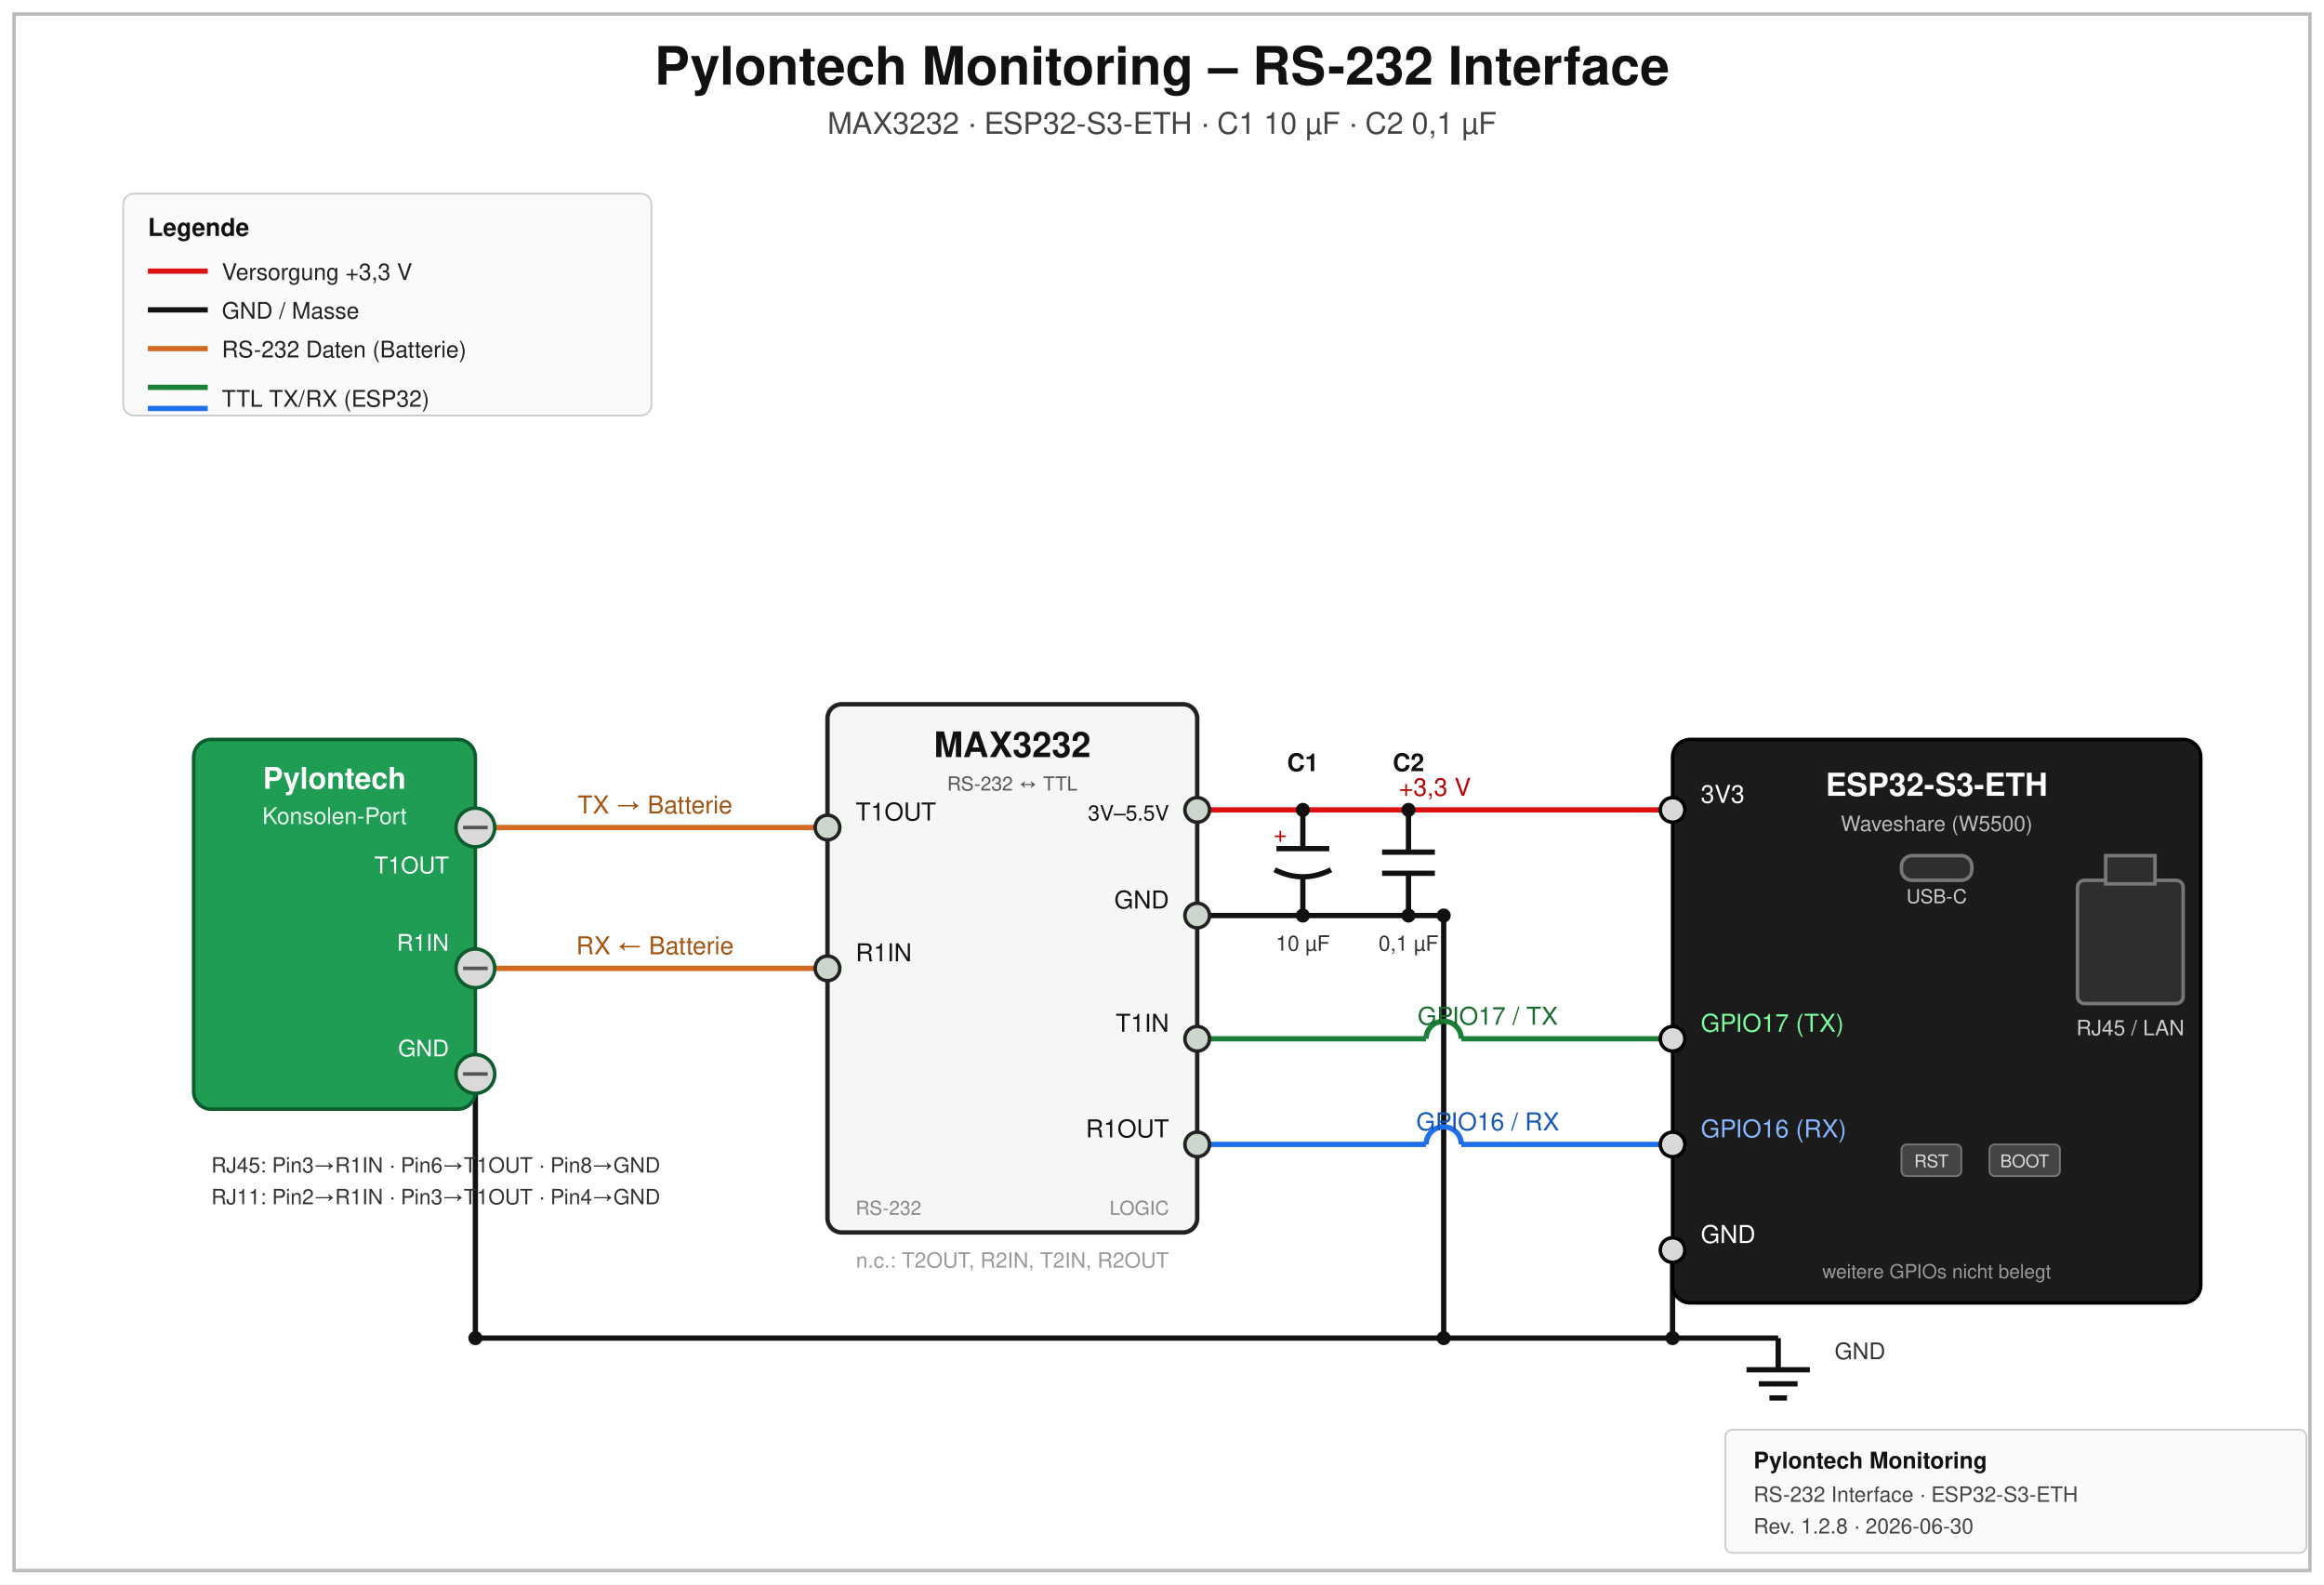
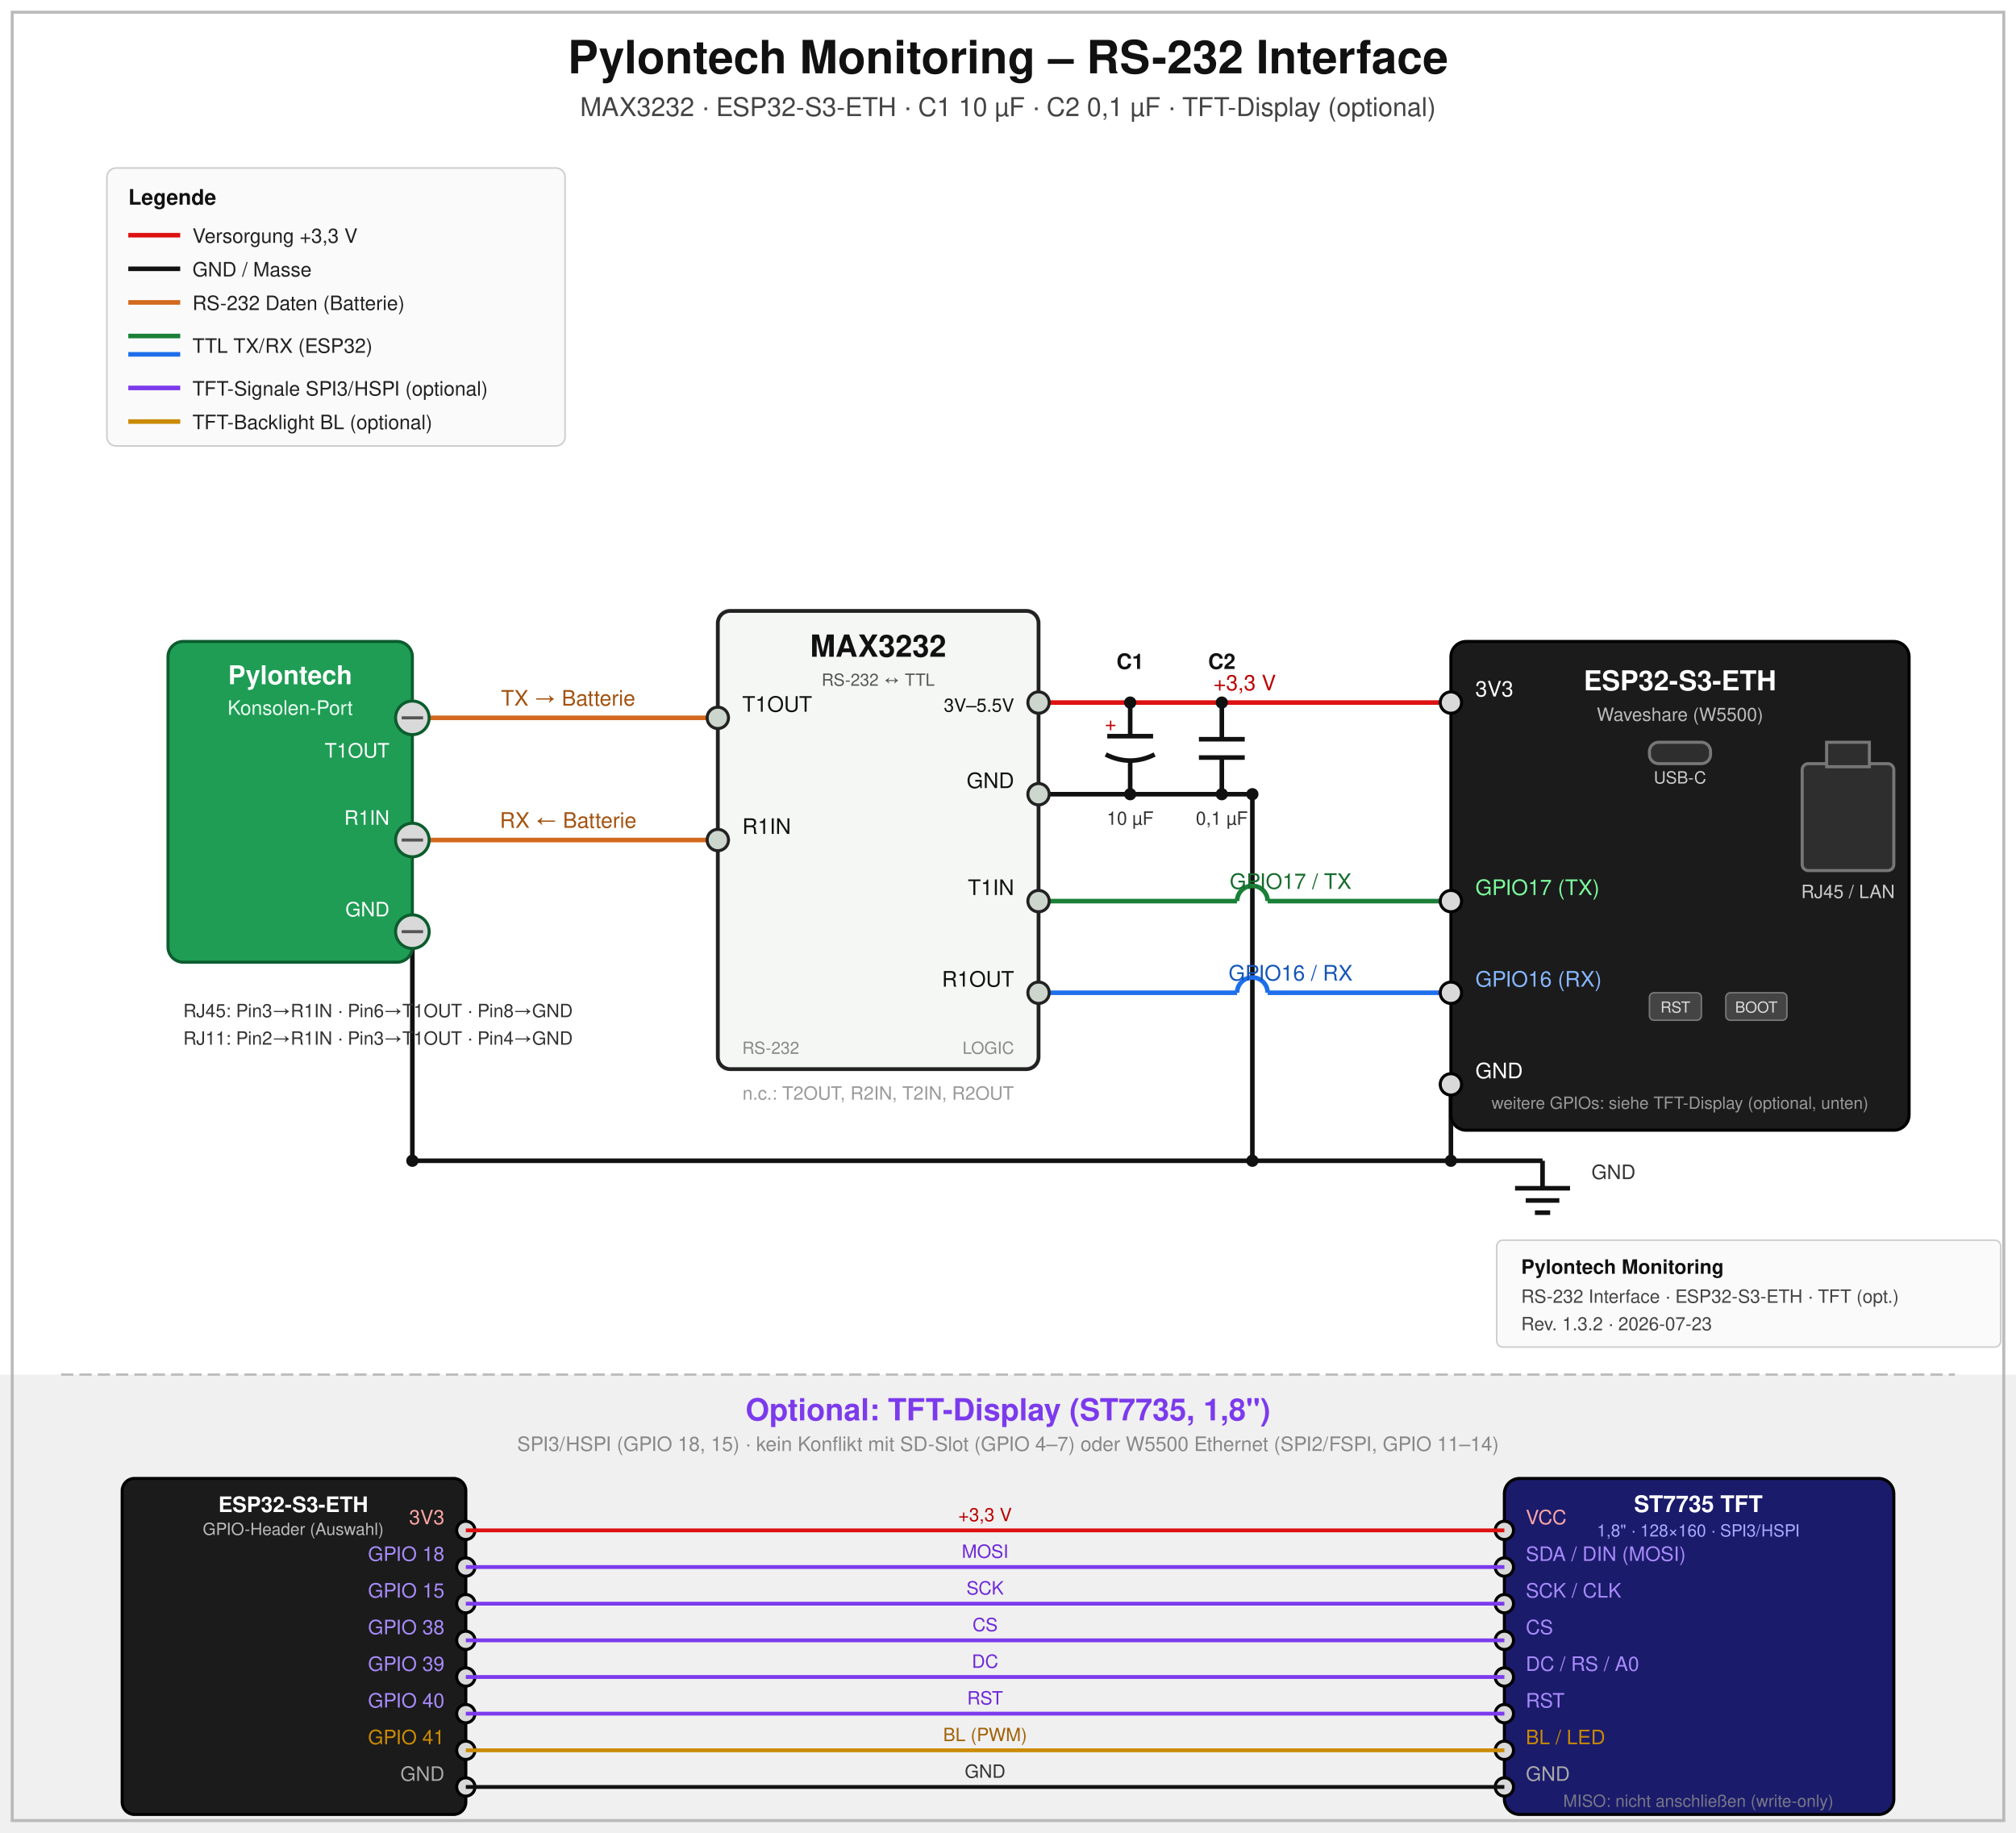
- <svg xmlns="http://www.w3.org/2000/svg" width="1320" height="900" viewBox="0 0 1320 900" font-family="Helvetica, Arial, sans-serif">
+ <svg xmlns="http://www.w3.org/2000/svg" width="1320" height="1200" viewBox="0 0 1320 1200" font-family="Helvetica, Arial, sans-serif">
  <rect x="0" y="0" width="1320" height="900" fill="#ffffff" />
-   <rect x="8" y="8" width="1304" height="884" fill="none" stroke="#bbbbbb" stroke-width="2" />
+   <rect x="8" y="8" width="1304" height="1184" fill="none" stroke="#bbbbbb" stroke-width="2" />
  <text x="660" y="48" text-anchor="middle" font-size="30" font-weight="bold" fill="#111">Pylontech Monitoring – RS-232 Interface</text>
-   <text x="660" y="76" text-anchor="middle" font-size="17" fill="#444">MAX3232 · ESP32-S3-ETH · C1 10 µF · C2 0,1 µF</text>
+   <text x="660" y="76" text-anchor="middle" font-size="17" fill="#444">MAX3232 · ESP32-S3-ETH · C1 10 µF · C2 0,1 µF · TFT-Display (optional)</text>
  <line x1="270" y1="470" x2="470" y2="470" stroke="#d2691e" stroke-width="3" />
  <line x1="270" y1="550" x2="470" y2="550" stroke="#d2691e" stroke-width="3" />
  <line x1="270" y1="610" x2="270" y2="760" stroke="#111" stroke-width="3" />
  <line x1="680" y1="460" x2="950" y2="460" stroke="#d11" stroke-width="3" />
  <line x1="680" y1="520" x2="820" y2="520" stroke="#111" stroke-width="3" />
  <line x1="820" y1="520" x2="820" y2="760" stroke="#111" stroke-width="3" />
  <line x1="680" y1="590" x2="810" y2="590" stroke="#1a7f37" stroke-width="3" />
  <path d="M810,590 A10,10 0 0 1 830,590" fill="none" stroke="#1a7f37" stroke-width="3" />
  <line x1="830" y1="590" x2="950" y2="590" stroke="#1a7f37" stroke-width="3" />
  <line x1="680" y1="650" x2="810" y2="650" stroke="#1f6feb" stroke-width="3" />
  <path d="M810,650 A10,10 0 0 1 830,650" fill="none" stroke="#1f6feb" stroke-width="3" />
  <line x1="830" y1="650" x2="950" y2="650" stroke="#1f6feb" stroke-width="3" />
  <line x1="950" y1="710" x2="950" y2="760" stroke="#111" stroke-width="3" />
  <line x1="270" y1="760" x2="1010" y2="760" stroke="#111" stroke-width="3" />
  <text x="372" y="462" text-anchor="middle" font-size="14" fill="#a4520f">TX → Batterie</text>
  <text x="372" y="542" text-anchor="middle" font-size="14" fill="#a4520f">RX ← Batterie</text>
  <text x="815" y="452" text-anchor="middle" font-size="14" fill="#b00">+3,3 V</text>
  <text x="845" y="582" text-anchor="middle" font-size="14" fill="#176c2e">GPIO17 / TX</text>
  <text x="845" y="642" text-anchor="middle" font-size="14" fill="#1456b8">GPIO16 / RX</text>
  <g fill="#111">
    <circle cx="740" cy="460" r="4" />
    <circle cx="800" cy="460" r="4" />
    <circle cx="740" cy="520" r="4" />
    <circle cx="800" cy="520" r="4" />
    <circle cx="820" cy="520" r="4" />
    <circle cx="270" cy="760" r="4" />
    <circle cx="820" cy="760" r="4" />
    <circle cx="950" cy="760" r="4" />
  </g>
  <rect x="110" y="420" width="160" height="210" rx="10" fill="#1f9d55" stroke="#0c5c2e" stroke-width="2" />
  <text x="190" y="448" text-anchor="middle" font-size="17" font-weight="bold" fill="#ffffff">Pylontech</text>
  <text x="190" y="468" text-anchor="middle" font-size="13" fill="#eafff1">Konsolen-Port</text>
  <g stroke="#0c5c2e" stroke-width="2" fill="#d9d9d9">
    <circle cx="270" cy="470" r="11" />
    <circle cx="270" cy="550" r="11" />
    <circle cx="270" cy="610" r="11" />
  </g>
  <g stroke="#555" stroke-width="2">
    <line x1="263" y1="470" x2="277" y2="470" />
    <line x1="263" y1="550" x2="277" y2="550" />
    <line x1="263" y1="610" x2="277" y2="610" />
  </g>
  <text x="255" y="496" text-anchor="end" font-size="13" fill="#ffffff">T1OUT</text>
  <text x="255" y="540" text-anchor="end" font-size="13" fill="#ffffff">R1IN</text>
  <text x="255" y="600" text-anchor="end" font-size="13" fill="#ffffff">GND</text>
  <text x="120" y="666" font-size="12" fill="#333">RJ45: Pin3→R1IN · Pin6→T1OUT · Pin8→GND</text>
  <text x="120" y="684" font-size="12" fill="#333">RJ11: Pin2→R1IN · Pin3→T1OUT · Pin4→GND</text>
  <rect x="470" y="400" width="210" height="300" rx="8" fill="#f5f7f5" stroke="#222" stroke-width="2.5" />
  <text x="575" y="430" text-anchor="middle" font-size="20" font-weight="bold" fill="#111">MAX3232</text>
  <text x="575" y="449" text-anchor="middle" font-size="11" fill="#555">RS-232 ↔ TTL</text>
  <text x="486" y="690" font-size="11" fill="#888">RS-232</text>
  <text x="664" y="690" text-anchor="end" font-size="11" fill="#888">LOGIC</text>
  <g fill="#cdd6cd" stroke="#222" stroke-width="2">
    <circle cx="470" cy="470" r="7" />
    <circle cx="470" cy="550" r="7" />
  </g>
  <text x="486" y="466" font-size="14" fill="#111">T1OUT</text>
  <text x="486" y="546" font-size="14" fill="#111">R1IN</text>
  <g fill="#cdd6cd" stroke="#222" stroke-width="2">
    <circle cx="680" cy="460" r="7" />
    <circle cx="680" cy="520" r="7" />
    <circle cx="680" cy="590" r="7" />
    <circle cx="680" cy="650" r="7" />
  </g>
  <text x="664" y="466" text-anchor="end" font-size="12" fill="#111">3V–5.5V</text>
  <text x="664" y="516" text-anchor="end" font-size="14" fill="#111">GND</text>
  <text x="664" y="586" text-anchor="end" font-size="14" fill="#111">T1IN</text>
  <text x="664" y="646" text-anchor="end" font-size="14" fill="#111">R1OUT</text>
  <text x="575" y="720" text-anchor="middle" font-size="12" fill="#999">n.c.: T2OUT, R2IN, T2IN, R2OUT</text>
  <line x1="740" y1="460" x2="740" y2="482" stroke="#111" stroke-width="3" />
  <line x1="725" y1="482" x2="755" y2="482" stroke="#111" stroke-width="3" />
  <path d="M724,494 Q740,502 756,494" fill="none" stroke="#111" stroke-width="3" />
  <line x1="740" y1="497" x2="740" y2="520" stroke="#111" stroke-width="3" />
  <text x="731" y="478" text-anchor="end" font-size="13" fill="#b00">+</text>
  <text x="740" y="438" text-anchor="middle" font-size="14" font-weight="bold" fill="#111">C1</text>
  <text x="740" y="540" text-anchor="middle" font-size="12" fill="#333">10 µF</text>
  <line x1="800" y1="460" x2="800" y2="484" stroke="#111" stroke-width="3" />
  <line x1="785" y1="484" x2="815" y2="484" stroke="#111" stroke-width="3" />
  <line x1="785" y1="496" x2="815" y2="496" stroke="#111" stroke-width="3" />
  <line x1="800" y1="496" x2="800" y2="520" stroke="#111" stroke-width="3" />
  <text x="800" y="438" text-anchor="middle" font-size="14" font-weight="bold" fill="#111">C2</text>
  <text x="800" y="540" text-anchor="middle" font-size="12" fill="#333">0,1 µF</text>
  <rect x="950" y="420" width="300" height="320" rx="10" fill="#1b1b1b" stroke="#000" stroke-width="2" />
  <text x="1100" y="452" text-anchor="middle" font-size="18" font-weight="bold" fill="#ffffff">ESP32-S3-ETH</text>
  <text x="1100" y="472" text-anchor="middle" font-size="12" fill="#bbb">Waveshare (W5500)</text>
  <g fill="#d9d9d9" stroke="#000" stroke-width="2">
    <circle cx="950" cy="460" r="7" />
    <circle cx="950" cy="590" r="7" />
    <circle cx="950" cy="650" r="7" />
    <circle cx="950" cy="710" r="7" />
  </g>
  <text x="966" y="456" font-size="14" fill="#fff">3V3</text>
  <text x="966" y="586" font-size="14" fill="#7CFC9E">GPIO17 (TX)</text>
  <text x="966" y="646" font-size="14" fill="#86b7ff">GPIO16 (RX)</text>
  <text x="966" y="706" font-size="14" fill="#fff">GND</text>
  <rect x="1180" y="500" width="60" height="70" rx="4" fill="#2e2e2e" stroke="#777" stroke-width="2" />
  <rect x="1196" y="486" width="28" height="16" fill="#2e2e2e" stroke="#777" stroke-width="2" />
  <text x="1210" y="588" text-anchor="middle" font-size="12" fill="#ccc">RJ45 / LAN</text>
  <rect x="1080" y="486" width="40" height="14" rx="6" fill="#2e2e2e" stroke="#777" stroke-width="2" />
  <text x="1100" y="513" text-anchor="middle" font-size="11" fill="#ccc">USB-C</text>
  <rect x="1080" y="650" width="34" height="18" rx="3" fill="#444" stroke="#777" />
  <text x="1097" y="663" text-anchor="middle" font-size="10" fill="#ddd">RST</text>
  <rect x="1130" y="650" width="40" height="18" rx="3" fill="#444" stroke="#777" />
  <text x="1150" y="663" text-anchor="middle" font-size="10" fill="#ddd">BOOT</text>
-   <text x="1100" y="726" text-anchor="middle" font-size="11" fill="#999">weitere GPIOs nicht belegt</text>
+   <text x="1100" y="726" text-anchor="middle" font-size="11" fill="#999">weitere GPIOs: siehe TFT-Display (optional, unten)</text>
  <line x1="1010" y1="760" x2="1010" y2="778" stroke="#111" stroke-width="3" />
  <line x1="992" y1="778" x2="1028" y2="778" stroke="#111" stroke-width="3" />
  <line x1="999" y1="786" x2="1021" y2="786" stroke="#111" stroke-width="3" />
  <line x1="1005" y1="794" x2="1015" y2="794" stroke="#111" stroke-width="3" />
  <text x="1042" y="772" font-size="13" fill="#333">GND</text>
-   <rect x="70" y="110" width="300" height="126" rx="6" fill="#fafafa" stroke="#ccc" />
+   <rect x="70" y="110" width="300" height="182" rx="6" fill="#fafafa" stroke="#ccc" />
  <text x="84" y="134" font-size="14" font-weight="bold" fill="#111">Legende</text>
  <g font-size="13" fill="#222">
    <line x1="84" y1="154" x2="118" y2="154" stroke="#d11" stroke-width="3" />
    <text x="126" y="159">Versorgung +3,3 V</text>
    <line x1="84" y1="176" x2="118" y2="176" stroke="#111" stroke-width="3" />
    <text x="126" y="181">GND / Masse</text>
    <line x1="84" y1="198" x2="118" y2="198" stroke="#d2691e" stroke-width="3" />
    <text x="126" y="203">RS-232 Daten (Batterie)</text>
    <line x1="84" y1="220" x2="118" y2="220" stroke="#1a7f37" stroke-width="3" />
    <line x1="84" y1="232" x2="118" y2="232" stroke="#1f6feb" stroke-width="3" />
    <text x="126" y="231">TTL TX/RX (ESP32)</text>
+     <line x1="84" y1="254" x2="118" y2="254" stroke="#7c3aed" stroke-width="3" />
+     <text x="126" y="259">TFT-Signale SPI3/HSPI (optional)</text>
+     <line x1="84" y1="276" x2="118" y2="276" stroke="#ca8a04" stroke-width="3" />
+     <text x="126" y="281">TFT-Backlight BL (optional)</text>
  </g>
  <rect x="980" y="812" width="330" height="70" rx="4" fill="#fafafa" stroke="#ccc" />
  <text x="996" y="834" font-size="13" font-weight="bold" fill="#111">Pylontech Monitoring</text>
-   <text x="996" y="853" font-size="12" fill="#444">RS-232 Interface · ESP32-S3-ETH</text>
-   <text x="996" y="871" font-size="12" fill="#444">Rev. 1.2.8 · 2026-06-30</text>
+   <text x="996" y="853" font-size="12" fill="#444">RS-232 Interface · ESP32-S3-ETH · TFT (opt.)</text>
+   <text x="996" y="871" font-size="12" fill="#444">Rev. 1.3.2 · 2026-07-23</text>
+   <line x1="40" y1="900" x2="1280" y2="900" stroke="#bbb" stroke-width="1.5" stroke-dasharray="8,4" />
+   <text x="660" y="930" text-anchor="middle" font-size="20" font-weight="bold" fill="#7c3aed">Optional: TFT-Display (ST7735, 1,8")</text>
+   <text x="660" y="950" text-anchor="middle" font-size="13" fill="#888">SPI3/HSPI (GPIO 18, 15) · kein Konflikt mit SD-Slot (GPIO 4–7) oder W5500 Ethernet (SPI2/FSPI, GPIO 11–14)</text>
+   <rect x="80" y="968" width="225" height="220" rx="8" fill="#1b1b1b" stroke="#000" stroke-width="2" />
+   <text x="192" y="990" text-anchor="middle" font-size="14" font-weight="bold" fill="#fff">ESP32-S3-ETH</text>
+   <text x="192" y="1005" text-anchor="middle" font-size="11" fill="#bbb">GPIO-Header (Auswahl)</text>
+   <g fill="#d9d9d9" stroke="#000" stroke-width="2">
+     <circle cx="305" cy="1002" r="6" />
+     <circle cx="305" cy="1026" r="6" />
+     <circle cx="305" cy="1050" r="6" />
+     <circle cx="305" cy="1074" r="6" />
+     <circle cx="305" cy="1098" r="6" />
+     <circle cx="305" cy="1122" r="6" />
+     <circle cx="305" cy="1146" r="6" />
+     <circle cx="305" cy="1170" r="6" />
+   </g>
+   <g font-size="13" text-anchor="end">
+     <text x="291" y="998" fill="#fca5a5">3V3</text>
+     <text x="291" y="1022" fill="#a78bfa">GPIO 18</text>
+     <text x="291" y="1046" fill="#a78bfa">GPIO 15</text>
+     <text x="291" y="1070" fill="#a78bfa">GPIO 38</text>
+     <text x="291" y="1094" fill="#a78bfa">GPIO 39</text>
+     <text x="291" y="1118" fill="#a78bfa">GPIO 40</text>
+     <text x="291" y="1142" fill="#ca8a04">GPIO 41</text>
+     <text x="291" y="1166" fill="#aaa">GND</text>
+   </g>
+   <rect x="985" y="968" width="255" height="220" rx="10" fill="#1b1b6b" stroke="#000" stroke-width="2" />
+   <text x="1112" y="990" text-anchor="middle" font-size="15" font-weight="bold" fill="#fff">ST7735 TFT</text>
+   <text x="1112" y="1006" text-anchor="middle" font-size="11" fill="#aaf">1,8" · 128×160 · SPI3/HSPI</text>
+   <g fill="#d9d9d9" stroke="#000" stroke-width="2">
+     <circle cx="985" cy="1002" r="6" />
+     <circle cx="985" cy="1026" r="6" />
+     <circle cx="985" cy="1050" r="6" />
+     <circle cx="985" cy="1074" r="6" />
+     <circle cx="985" cy="1098" r="6" />
+     <circle cx="985" cy="1122" r="6" />
+     <circle cx="985" cy="1146" r="6" />
+     <circle cx="985" cy="1170" r="6" />
+   </g>
+   <g font-size="13">
+     <text x="999" y="998" fill="#fca5a5">VCC</text>
+     <text x="999" y="1022" fill="#a78bfa">SDA / DIN (MOSI)</text>
+     <text x="999" y="1046" fill="#a78bfa">SCK / CLK</text>
+     <text x="999" y="1070" fill="#a78bfa">CS</text>
+     <text x="999" y="1094" fill="#a78bfa">DC / RS / A0</text>
+     <text x="999" y="1118" fill="#a78bfa">RST</text>
+     <text x="999" y="1142" fill="#ca8a04">BL / LED</text>
+     <text x="999" y="1166" fill="#aaa">GND</text>
+   </g>
+   <text x="1112" y="1183" text-anchor="middle" font-size="11" fill="#778">MISO: nicht anschließen (write-only)</text>
+   <line x1="305" y1="1002" x2="985" y2="1002" stroke="#d11" stroke-width="2.5" />
+   <text x="645" y="996" text-anchor="middle" font-size="12" fill="#b00">+3,3 V</text>
+   <line x1="305" y1="1026" x2="985" y2="1026" stroke="#7c3aed" stroke-width="2.5" />
+   <text x="645" y="1020" text-anchor="middle" font-size="12" fill="#6d28d9">MOSI</text>
+   <line x1="305" y1="1050" x2="985" y2="1050" stroke="#7c3aed" stroke-width="2.5" />
+   <text x="645" y="1044" text-anchor="middle" font-size="12" fill="#6d28d9">SCK</text>
+   <line x1="305" y1="1074" x2="985" y2="1074" stroke="#7c3aed" stroke-width="2.5" />
+   <text x="645" y="1068" text-anchor="middle" font-size="12" fill="#6d28d9">CS</text>
+   <line x1="305" y1="1098" x2="985" y2="1098" stroke="#7c3aed" stroke-width="2.5" />
+   <text x="645" y="1092" text-anchor="middle" font-size="12" fill="#6d28d9">DC</text>
+   <line x1="305" y1="1122" x2="985" y2="1122" stroke="#7c3aed" stroke-width="2.5" />
+   <text x="645" y="1116" text-anchor="middle" font-size="12" fill="#6d28d9">RST</text>
+   <line x1="305" y1="1146" x2="985" y2="1146" stroke="#ca8a04" stroke-width="2.5" />
+   <text x="645" y="1140" text-anchor="middle" font-size="12" fill="#a16207">BL (PWM)</text>
+   <line x1="305" y1="1170" x2="985" y2="1170" stroke="#111" stroke-width="2.5" />
+   <text x="645" y="1164" text-anchor="middle" font-size="12" fill="#333">GND</text>
</svg>
